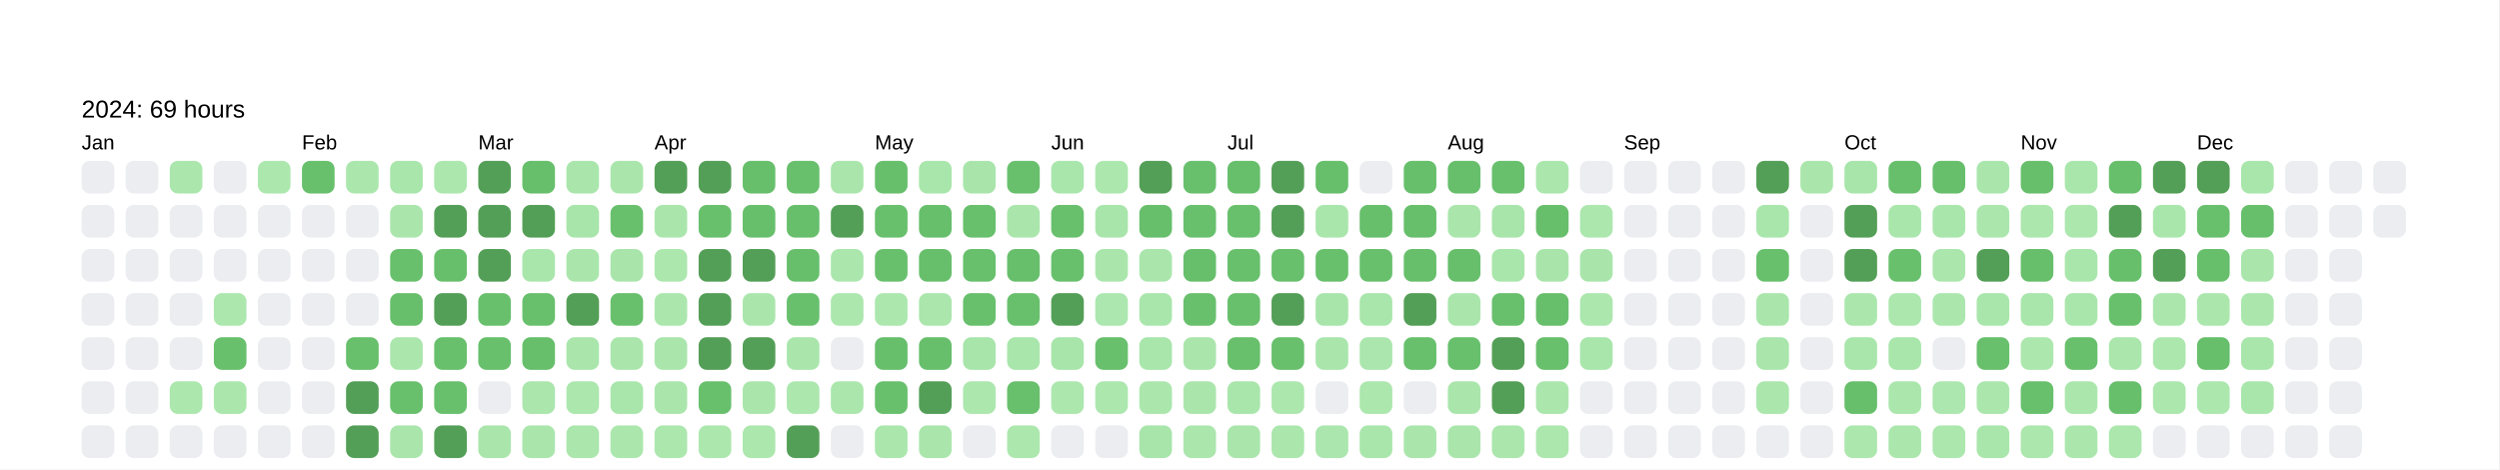
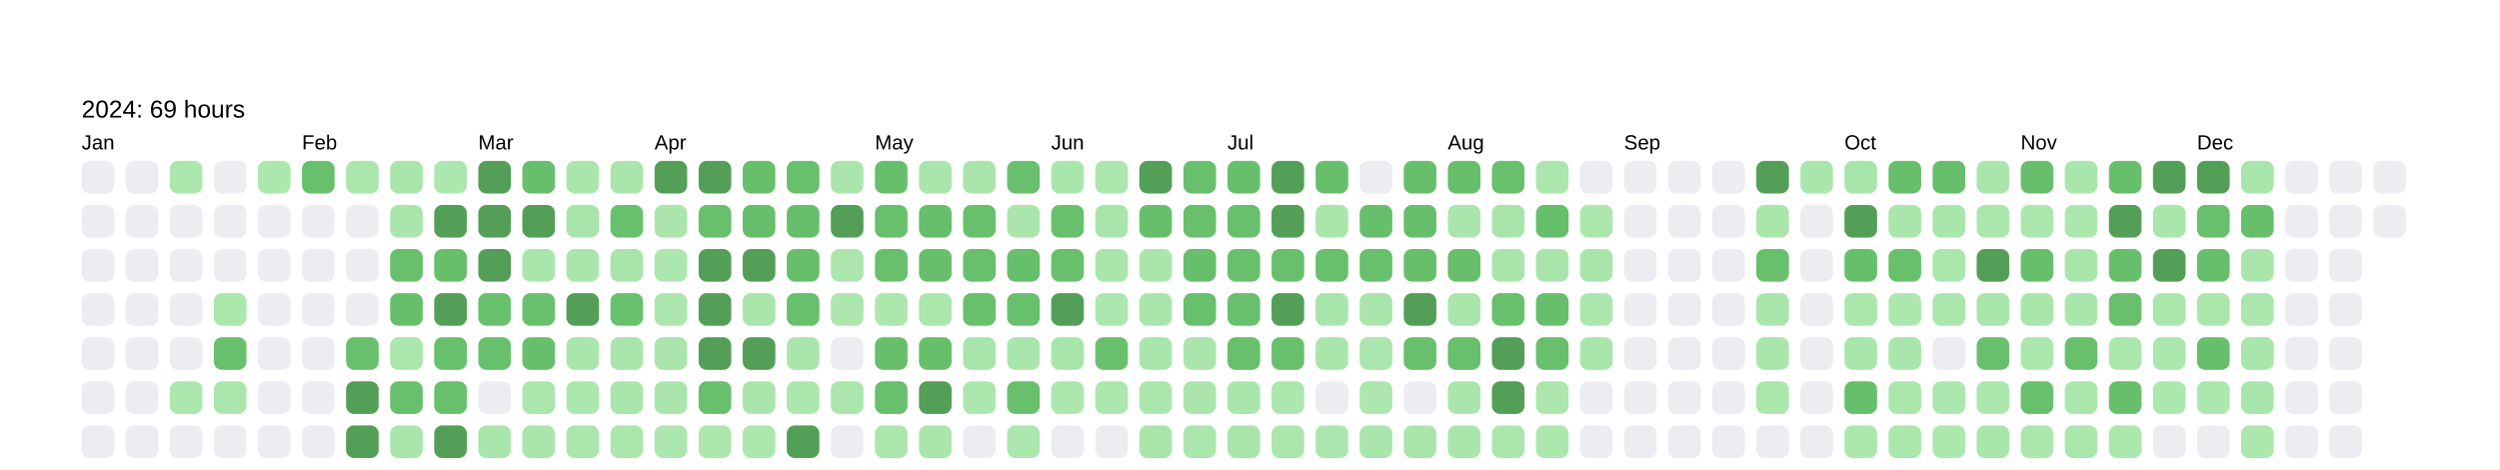
<svg xmlns="http://www.w3.org/2000/svg" baseProfile="full" height="57.5mm" version="1.1" viewBox="0,0,306.2,57.5" width="306.2mm">
  <defs />
  <rect fill="#FFFFFF" height="57.5" width="306.2" x="0" y="0" />
  <text fill="#000000" style="font-size:6px; font-family:Arial; font-weight:bold;" x="10" y="10" />
  <text fill="#000000" style="font-size:3px; font-family:Arial;" x="10" y="14.4">2024: 69 hours</text>
  <text fill="#000000" style="font-size:2.5px; font-family:Arial" x="10" y="18.3">Jan</text>
  <rect fill="#EBEDF0" height="4" rx="1" ry="1" width="4" x="10" y="19.7" />
  <rect fill="#EBEDF0" height="4" rx="1" ry="1" width="4" x="10" y="25.1" />
  <rect fill="#EBEDF0" height="4" rx="1" ry="1" width="4" x="10" y="30.5" />
  <rect fill="#EBEDF0" height="4" rx="1" ry="1" width="4" x="10" y="35.9" />
  <rect fill="#EBEDF0" height="4" rx="1" ry="1" width="4" x="10" y="41.3" />
  <rect fill="#EBEDF0" height="4" rx="1" ry="1" width="4" x="10" y="46.7" />
  <rect fill="#EBEDF0" height="4" rx="1" ry="1" width="4" x="10" y="52.1" />
  <rect fill="#EBEDF0" height="4" rx="1" ry="1" width="4" x="15.4" y="19.7" />
  <rect fill="#EBEDF0" height="4" rx="1" ry="1" width="4" x="15.4" y="25.1" />
  <rect fill="#EBEDF0" height="4" rx="1" ry="1" width="4" x="15.4" y="30.5" />
  <rect fill="#EBEDF0" height="4" rx="1" ry="1" width="4" x="15.4" y="35.9" />
  <rect fill="#EBEDF0" height="4" rx="1" ry="1" width="4" x="15.4" y="41.3" />
  <rect fill="#EBEDF0" height="4" rx="1" ry="1" width="4" x="15.4" y="46.7" />
  <rect fill="#EBEDF0" height="4" rx="1" ry="1" width="4" x="15.4" y="52.1" />
  <rect fill="#abe7ad" height="4" rx="1" ry="1" width="4" x="20.8" y="19.7" />
  <rect fill="#EBEDF0" height="4" rx="1" ry="1" width="4" x="20.8" y="25.1" />
  <rect fill="#EBEDF0" height="4" rx="1" ry="1" width="4" x="20.8" y="30.5" />
  <rect fill="#EBEDF0" height="4" rx="1" ry="1" width="4" x="20.8" y="35.9" />
  <rect fill="#EBEDF0" height="4" rx="1" ry="1" width="4" x="20.8" y="41.3" />
  <rect fill="#ace7ae" height="4" rx="1" ry="1" width="4" x="20.8" y="46.7" />
  <rect fill="#EBEDF0" height="4" rx="1" ry="1" width="4" x="20.8" y="52.1" />
  <rect fill="#EBEDF0" height="4" rx="1" ry="1" width="4" x="26.2" y="19.7" />
  <rect fill="#EBEDF0" height="4" rx="1" ry="1" width="4" x="26.2" y="25.1" />
  <rect fill="#EBEDF0" height="4" rx="1" ry="1" width="4" x="26.2" y="30.5" />
  <rect fill="#ace7ae" height="4" rx="1" ry="1" width="4" x="26.2" y="35.9" />
  <rect fill="#68c06d" height="4" rx="1" ry="1" width="4" x="26.2" y="41.3" />
  <rect fill="#abe7ad" height="4" rx="1" ry="1" width="4" x="26.2" y="46.7" />
  <rect fill="#EBEDF0" height="4" rx="1" ry="1" width="4" x="26.2" y="52.1" />
  <rect fill="#ace7ae" height="4" rx="1" ry="1" width="4" x="31.6" y="19.7" />
  <rect fill="#EBEDF0" height="4" rx="1" ry="1" width="4" x="31.6" y="25.1" />
  <rect fill="#EBEDF0" height="4" rx="1" ry="1" width="4" x="31.6" y="30.5" />
  <rect fill="#EBEDF0" height="4" rx="1" ry="1" width="4" x="31.6" y="35.9" />
  <rect fill="#EBEDF0" height="4" rx="1" ry="1" width="4" x="31.6" y="41.3" />
  <rect fill="#EBEDF0" height="4" rx="1" ry="1" width="4" x="31.6" y="46.7" />
  <rect fill="#EBEDF0" height="4" rx="1" ry="1" width="4" x="31.6" y="52.1" />
  <text fill="#000000" style="font-size:2.5px; font-family:Arial" x="37.0" y="18.3">Feb</text>
  <rect fill="#68c06c" height="4" rx="1" ry="1" width="4" x="37.0" y="19.7" />
  <rect fill="#EBEDF0" height="4" rx="1" ry="1" width="4" x="37.0" y="25.1" />
  <rect fill="#EBEDF0" height="4" rx="1" ry="1" width="4" x="37.0" y="30.5" />
  <rect fill="#EBEDF0" height="4" rx="1" ry="1" width="4" x="37.0" y="35.9" />
  <rect fill="#EBEDF0" height="4" rx="1" ry="1" width="4" x="37.0" y="41.3" />
  <rect fill="#EBEDF0" height="4" rx="1" ry="1" width="4" x="37.0" y="46.7" />
  <rect fill="#EBEDF0" height="4" rx="1" ry="1" width="4" x="37.0" y="52.1" />
  <rect fill="#abe7ad" height="4" rx="1" ry="1" width="4" x="42.4" y="19.7" />
  <rect fill="#EBEDF0" height="4" rx="1" ry="1" width="4" x="42.4" y="25.1" />
  <rect fill="#EBEDF0" height="4" rx="1" ry="1" width="4" x="42.4" y="30.5" />
  <rect fill="#EBEDF0" height="4" rx="1" ry="1" width="4" x="42.4" y="35.9" />
  <rect fill="#68c06d" height="4" rx="1" ry="1" width="4" x="42.4" y="41.3" />
  <rect fill="#549F57" height="4" rx="1" ry="1" width="4" x="42.4" y="46.7" />
  <rect fill="#549F57" height="4" rx="1" ry="1" width="4" x="42.4" y="52.1" />
  <rect fill="#a9e6ab" height="4" rx="1" ry="1" width="4" x="47.8" y="19.7" />
  <rect fill="#aae6ac" height="4" rx="1" ry="1" width="4" x="47.8" y="25.1" />
  <rect fill="#68c06d" height="4" rx="1" ry="1" width="4" x="47.8" y="30.5" />
  <rect fill="#67bf6c" height="4" rx="1" ry="1" width="4" x="47.8" y="35.9" />
  <rect fill="#abe6ad" height="4" rx="1" ry="1" width="4" x="47.8" y="41.3" />
  <rect fill="#68c06d" height="4" rx="1" ry="1" width="4" x="47.8" y="46.7" />
  <rect fill="#aae6ac" height="4" rx="1" ry="1" width="4" x="47.8" y="52.1" />
  <rect fill="#ace7ae" height="4" rx="1" ry="1" width="4" x="53.2" y="19.7" />
  <rect fill="#549F57" height="4" rx="1" ry="1" width="4" x="53.2" y="25.1" />
  <rect fill="#67bf6c" height="4" rx="1" ry="1" width="4" x="53.2" y="30.5" />
  <rect fill="#549F57" height="4" rx="1" ry="1" width="4" x="53.2" y="35.9" />
  <rect fill="#68c06d" height="4" rx="1" ry="1" width="4" x="53.2" y="41.3" />
  <rect fill="#68c06d" height="4" rx="1" ry="1" width="4" x="53.2" y="46.7" />
  <rect fill="#549F57" height="4" rx="1" ry="1" width="4" x="53.2" y="52.1" />
  <text fill="#000000" style="font-size:2.5px; font-family:Arial" x="58.6" y="18.3">Mar</text>
  <rect fill="#549F57" height="4" rx="1" ry="1" width="4" x="58.6" y="19.7" />
  <rect fill="#549F57" height="4" rx="1" ry="1" width="4" x="58.6" y="25.1" />
  <rect fill="#549F57" height="4" rx="1" ry="1" width="4" x="58.6" y="30.5" />
  <rect fill="#68c06d" height="4" rx="1" ry="1" width="4" x="58.6" y="35.9" />
  <rect fill="#68c06d" height="4" rx="1" ry="1" width="4" x="58.6" y="41.3" />
  <rect fill="#EBEDF0" height="4" rx="1" ry="1" width="4" x="58.6" y="46.7" />
  <rect fill="#aae6ac" height="4" rx="1" ry="1" width="4" x="58.6" y="52.1" />
  <rect fill="#67bf6c" height="4" rx="1" ry="1" width="4" x="64" y="19.7" />
  <rect fill="#549F57" height="4" rx="1" ry="1" width="4" x="64" y="25.1" />
  <rect fill="#a9e6ab" height="4" rx="1" ry="1" width="4" x="64" y="30.5" />
  <rect fill="#68c06d" height="4" rx="1" ry="1" width="4" x="64" y="35.9" />
  <rect fill="#67bf6c" height="4" rx="1" ry="1" width="4" x="64" y="41.3" />
  <rect fill="#abe6ad" height="4" rx="1" ry="1" width="4" x="64" y="46.7" />
  <rect fill="#aae6ac" height="4" rx="1" ry="1" width="4" x="64" y="52.1" />
  <rect fill="#aae6ac" height="4" rx="1" ry="1" width="4" x="69.4" y="19.7" />
  <rect fill="#a8e5aa" height="4" rx="1" ry="1" width="4" x="69.4" y="25.1" />
  <rect fill="#aae6ac" height="4" rx="1" ry="1" width="4" x="69.4" y="30.5" />
  <rect fill="#549F57" height="4" rx="1" ry="1" width="4" x="69.4" y="35.9" />
  <rect fill="#aae6ac" height="4" rx="1" ry="1" width="4" x="69.4" y="41.3" />
  <rect fill="#ace7ae" height="4" rx="1" ry="1" width="4" x="69.4" y="46.7" />
  <rect fill="#abe6ad" height="4" rx="1" ry="1" width="4" x="69.4" y="52.1" />
  <rect fill="#aae6ac" height="4" rx="1" ry="1" width="4" x="74.8" y="19.7" />
  <rect fill="#68c06d" height="4" rx="1" ry="1" width="4" x="74.8" y="25.1" />
  <rect fill="#a9e5ab" height="4" rx="1" ry="1" width="4" x="74.8" y="30.5" />
  <rect fill="#68c06d" height="4" rx="1" ry="1" width="4" x="74.8" y="35.9" />
  <rect fill="#aae6ac" height="4" rx="1" ry="1" width="4" x="74.8" y="41.3" />
  <rect fill="#a9e6ab" height="4" rx="1" ry="1" width="4" x="74.8" y="46.7" />
  <rect fill="#abe7ad" height="4" rx="1" ry="1" width="4" x="74.8" y="52.1" />
  <text fill="#000000" style="font-size:2.5px; font-family:Arial" x="80.2" y="18.3">Apr</text>
  <rect fill="#549F57" height="4" rx="1" ry="1" width="4" x="80.2" y="19.7" />
  <rect fill="#aae6ac" height="4" rx="1" ry="1" width="4" x="80.2" y="25.1" />
  <rect fill="#ace7ae" height="4" rx="1" ry="1" width="4" x="80.2" y="30.5" />
  <rect fill="#abe7ad" height="4" rx="1" ry="1" width="4" x="80.2" y="35.9" />
  <rect fill="#aae6ac" height="4" rx="1" ry="1" width="4" x="80.2" y="41.3" />
  <rect fill="#aae6ac" height="4" rx="1" ry="1" width="4" x="80.2" y="46.7" />
  <rect fill="#ace7ae" height="4" rx="1" ry="1" width="4" x="80.2" y="52.1" />
  <rect fill="#549F57" height="4" rx="1" ry="1" width="4" x="85.6" y="19.7" />
  <rect fill="#68c06d" height="4" rx="1" ry="1" width="4" x="85.6" y="25.1" />
  <rect fill="#549F57" height="4" rx="1" ry="1" width="4" x="85.6" y="30.5" />
  <rect fill="#549F57" height="4" rx="1" ry="1" width="4" x="85.6" y="35.9" />
  <rect fill="#549F57" height="4" rx="1" ry="1" width="4" x="85.6" y="41.3" />
  <rect fill="#68c06d" height="4" rx="1" ry="1" width="4" x="85.6" y="46.7" />
  <rect fill="#ace7ae" height="4" rx="1" ry="1" width="4" x="85.6" y="52.1" />
  <rect fill="#67bf6c" height="4" rx="1" ry="1" width="4" x="91" y="19.7" />
  <rect fill="#67bf6c" height="4" rx="1" ry="1" width="4" x="91" y="25.1" />
  <rect fill="#549F57" height="4" rx="1" ry="1" width="4" x="91" y="30.5" />
  <rect fill="#aae6ac" height="4" rx="1" ry="1" width="4" x="91" y="35.9" />
  <rect fill="#549F57" height="4" rx="1" ry="1" width="4" x="91" y="41.3" />
  <rect fill="#aae6ac" height="4" rx="1" ry="1" width="4" x="91" y="46.7" />
  <rect fill="#ace7ae" height="4" rx="1" ry="1" width="4" x="91" y="52.1" />
  <rect fill="#68bf6c" height="4" rx="1" ry="1" width="4" x="96.4" y="19.7" />
  <rect fill="#67bf6c" height="4" rx="1" ry="1" width="4" x="96.4" y="25.1" />
  <rect fill="#67bf6c" height="4" rx="1" ry="1" width="4" x="96.4" y="30.5" />
  <rect fill="#68c06d" height="4" rx="1" ry="1" width="4" x="96.4" y="35.9" />
  <rect fill="#aae6ac" height="4" rx="1" ry="1" width="4" x="96.4" y="41.3" />
  <rect fill="#ace7ae" height="4" rx="1" ry="1" width="4" x="96.4" y="46.7" />
  <rect fill="#549F57" height="4" rx="1" ry="1" width="4" x="96.4" y="52.1" />
  <rect fill="#aae6ac" height="4" rx="1" ry="1" width="4" x="101.8" y="19.7" />
  <rect fill="#549F57" height="4" rx="1" ry="1" width="4" x="101.8" y="25.1" />
  <rect fill="#abe7ad" height="4" rx="1" ry="1" width="4" x="101.8" y="30.5" />
  <rect fill="#ace7ae" height="4" rx="1" ry="1" width="4" x="101.8" y="35.9" />
  <rect fill="#EBEDF0" height="4" rx="1" ry="1" width="4" x="101.8" y="41.3" />
  <rect fill="#abe7ad" height="4" rx="1" ry="1" width="4" x="101.8" y="46.7" />
  <rect fill="#EBEDF0" height="4" rx="1" ry="1" width="4" x="101.8" y="52.1" />
  <text fill="#000000" style="font-size:2.5px; font-family:Arial" x="107.2" y="18.3">May</text>
  <rect fill="#67bf6c" height="4" rx="1" ry="1" width="4" x="107.2" y="19.7" />
  <rect fill="#68c06d" height="4" rx="1" ry="1" width="4" x="107.2" y="25.1" />
  <rect fill="#68c06d" height="4" rx="1" ry="1" width="4" x="107.2" y="30.5" />
  <rect fill="#ace7ae" height="4" rx="1" ry="1" width="4" x="107.2" y="35.9" />
  <rect fill="#67bf6c" height="4" rx="1" ry="1" width="4" x="107.2" y="41.3" />
  <rect fill="#68c06d" height="4" rx="1" ry="1" width="4" x="107.2" y="46.7" />
  <rect fill="#abe7ad" height="4" rx="1" ry="1" width="4" x="107.2" y="52.1" />
  <rect fill="#a9e6ab" height="4" rx="1" ry="1" width="4" x="112.6" y="19.7" />
  <rect fill="#67bf6c" height="4" rx="1" ry="1" width="4" x="112.6" y="25.1" />
  <rect fill="#67bf6c" height="4" rx="1" ry="1" width="4" x="112.6" y="30.5" />
  <rect fill="#abe6ad" height="4" rx="1" ry="1" width="4" x="112.6" y="35.9" />
  <rect fill="#67bf6c" height="4" rx="1" ry="1" width="4" x="112.6" y="41.3" />
  <rect fill="#549F57" height="4" rx="1" ry="1" width="4" x="112.6" y="46.7" />
  <rect fill="#aae6ac" height="4" rx="1" ry="1" width="4" x="112.6" y="52.1" />
  <rect fill="#a9e5ab" height="4" rx="1" ry="1" width="4" x="118" y="19.7" />
  <rect fill="#68c06d" height="4" rx="1" ry="1" width="4" x="118" y="25.1" />
  <rect fill="#68c06d" height="4" rx="1" ry="1" width="4" x="118" y="30.5" />
  <rect fill="#68c06d" height="4" rx="1" ry="1" width="4" x="118" y="35.9" />
  <rect fill="#a8e5aa" height="4" rx="1" ry="1" width="4" x="118" y="41.3" />
  <rect fill="#ace7ae" height="4" rx="1" ry="1" width="4" x="118" y="46.7" />
  <rect fill="#EBEDF0" height="4" rx="1" ry="1" width="4" x="118" y="52.1" />
  <rect fill="#68c06d" height="4" rx="1" ry="1" width="4" x="123.4" y="19.7" />
  <rect fill="#aae6ac" height="4" rx="1" ry="1" width="4" x="123.4" y="25.1" />
  <rect fill="#67bf6c" height="4" rx="1" ry="1" width="4" x="123.4" y="30.5" />
  <rect fill="#68c06d" height="4" rx="1" ry="1" width="4" x="123.4" y="35.9" />
  <rect fill="#a9e6ab" height="4" rx="1" ry="1" width="4" x="123.4" y="41.3" />
  <rect fill="#68c06c" height="4" rx="1" ry="1" width="4" x="123.4" y="46.7" />
  <rect fill="#ace7ae" height="4" rx="1" ry="1" width="4" x="123.4" y="52.1" />
  <text fill="#000000" style="font-size:2.5px; font-family:Arial" x="128.8" y="18.3">Jun</text>
  <rect fill="#a9e6ac" height="4" rx="1" ry="1" width="4" x="128.8" y="19.7" />
  <rect fill="#68c06d" height="4" rx="1" ry="1" width="4" x="128.8" y="25.1" />
  <rect fill="#68c06d" height="4" rx="1" ry="1" width="4" x="128.8" y="30.5" />
  <rect fill="#549F57" height="4" rx="1" ry="1" width="4" x="128.8" y="35.9" />
  <rect fill="#a8e5aa" height="4" rx="1" ry="1" width="4" x="128.8" y="41.3" />
  <rect fill="#ace7ae" height="4" rx="1" ry="1" width="4" x="128.8" y="46.7" />
  <rect fill="#EBEDF0" height="4" rx="1" ry="1" width="4" x="128.8" y="52.1" />
  <rect fill="#ace7ae" height="4" rx="1" ry="1" width="4" x="134.2" y="19.7" />
  <rect fill="#a8e5ab" height="4" rx="1" ry="1" width="4" x="134.2" y="25.1" />
  <rect fill="#aae6ac" height="4" rx="1" ry="1" width="4" x="134.2" y="30.5" />
  <rect fill="#abe7ae" height="4" rx="1" ry="1" width="4" x="134.2" y="35.9" />
  <rect fill="#68c06d" height="4" rx="1" ry="1" width="4" x="134.2" y="41.3" />
  <rect fill="#ace7ae" height="4" rx="1" ry="1" width="4" x="134.2" y="46.7" />
  <rect fill="#EBEDF0" height="4" rx="1" ry="1" width="4" x="134.2" y="52.1" />
  <rect fill="#549F57" height="4" rx="1" ry="1" width="4" x="139.6" y="19.7" />
  <rect fill="#67bf6c" height="4" rx="1" ry="1" width="4" x="139.6" y="25.1" />
  <rect fill="#aae6ac" height="4" rx="1" ry="1" width="4" x="139.6" y="30.5" />
  <rect fill="#a9e6ab" height="4" rx="1" ry="1" width="4" x="139.6" y="35.9" />
  <rect fill="#a9e6ab" height="4" rx="1" ry="1" width="4" x="139.6" y="41.3" />
  <rect fill="#abe7ad" height="4" rx="1" ry="1" width="4" x="139.6" y="46.7" />
  <rect fill="#a8e5aa" height="4" rx="1" ry="1" width="4" x="139.6" y="52.1" />
  <rect fill="#68c06d" height="4" rx="1" ry="1" width="4" x="145" y="19.7" />
  <rect fill="#68c06d" height="4" rx="1" ry="1" width="4" x="145" y="25.1" />
  <rect fill="#67bf6c" height="4" rx="1" ry="1" width="4" x="145" y="30.5" />
  <rect fill="#68c06c" height="4" rx="1" ry="1" width="4" x="145" y="35.9" />
  <rect fill="#aae6ac" height="4" rx="1" ry="1" width="4" x="145" y="41.3" />
  <rect fill="#aae6ac" height="4" rx="1" ry="1" width="4" x="145" y="46.7" />
  <rect fill="#abe6ad" height="4" rx="1" ry="1" width="4" x="145" y="52.1" />
  <text fill="#000000" style="font-size:2.5px; font-family:Arial" x="150.4" y="18.3">Jul</text>
  <rect fill="#67bf6c" height="4" rx="1" ry="1" width="4" x="150.4" y="19.7" />
  <rect fill="#68c06d" height="4" rx="1" ry="1" width="4" x="150.4" y="25.1" />
  <rect fill="#68c06d" height="4" rx="1" ry="1" width="4" x="150.4" y="30.5" />
  <rect fill="#68c06d" height="4" rx="1" ry="1" width="4" x="150.4" y="35.9" />
  <rect fill="#68c06c" height="4" rx="1" ry="1" width="4" x="150.4" y="41.3" />
  <rect fill="#a9e6ab" height="4" rx="1" ry="1" width="4" x="150.4" y="46.7" />
  <rect fill="#aae6ac" height="4" rx="1" ry="1" width="4" x="150.4" y="52.1" />
  <rect fill="#549F57" height="4" rx="1" ry="1" width="4" x="155.8" y="19.7" />
  <rect fill="#549F57" height="4" rx="1" ry="1" width="4" x="155.8" y="25.1" />
  <rect fill="#68c06d" height="4" rx="1" ry="1" width="4" x="155.8" y="30.5" />
  <rect fill="#549F57" height="4" rx="1" ry="1" width="4" x="155.8" y="35.9" />
  <rect fill="#68c06d" height="4" rx="1" ry="1" width="4" x="155.8" y="41.3" />
  <rect fill="#ace7ae" height="4" rx="1" ry="1" width="4" x="155.8" y="46.7" />
  <rect fill="#abe6ad" height="4" rx="1" ry="1" width="4" x="155.8" y="52.1" />
  <rect fill="#67bf6c" height="4" rx="1" ry="1" width="4" x="161.2" y="19.7" />
  <rect fill="#a9e6ab" height="4" rx="1" ry="1" width="4" x="161.2" y="25.1" />
  <rect fill="#68c06d" height="4" rx="1" ry="1" width="4" x="161.2" y="30.5" />
  <rect fill="#a8e5aa" height="4" rx="1" ry="1" width="4" x="161.2" y="35.9" />
  <rect fill="#aae6ac" height="4" rx="1" ry="1" width="4" x="161.2" y="41.3" />
  <rect fill="#EBEDF0" height="4" rx="1" ry="1" width="4" x="161.2" y="46.7" />
  <rect fill="#aae6ad" height="4" rx="1" ry="1" width="4" x="161.2" y="52.1" />
  <rect fill="#EBEDF0" height="4" rx="1" ry="1" width="4" x="166.6" y="19.7" />
  <rect fill="#67bf6c" height="4" rx="1" ry="1" width="4" x="166.6" y="25.1" />
  <rect fill="#68c06d" height="4" rx="1" ry="1" width="4" x="166.6" y="30.5" />
  <rect fill="#a9e6ab" height="4" rx="1" ry="1" width="4" x="166.6" y="35.9" />
  <rect fill="#aae6ad" height="4" rx="1" ry="1" width="4" x="166.6" y="41.3" />
  <rect fill="#ace7ae" height="4" rx="1" ry="1" width="4" x="166.6" y="46.7" />
  <rect fill="#a9e6ab" height="4" rx="1" ry="1" width="4" x="166.6" y="52.1" />
  <rect fill="#67bf6c" height="4" rx="1" ry="1" width="4" x="172" y="19.7" />
  <rect fill="#67bf6c" height="4" rx="1" ry="1" width="4" x="172" y="25.1" />
  <rect fill="#67bf6c" height="4" rx="1" ry="1" width="4" x="172" y="30.5" />
  <rect fill="#549F57" height="4" rx="1" ry="1" width="4" x="172" y="35.9" />
  <rect fill="#68c06d" height="4" rx="1" ry="1" width="4" x="172" y="41.3" />
  <rect fill="#EBEDF0" height="4" rx="1" ry="1" width="4" x="172" y="46.7" />
  <rect fill="#aae6ac" height="4" rx="1" ry="1" width="4" x="172" y="52.1" />
  <text fill="#000000" style="font-size:2.5px; font-family:Arial" x="177.4" y="18.3">Aug</text>
  <rect fill="#67bf6c" height="4" rx="1" ry="1" width="4" x="177.4" y="19.7" />
  <rect fill="#aae6ac" height="4" rx="1" ry="1" width="4" x="177.4" y="25.1" />
  <rect fill="#67bf6c" height="4" rx="1" ry="1" width="4" x="177.4" y="30.5" />
  <rect fill="#aae6ac" height="4" rx="1" ry="1" width="4" x="177.4" y="35.9" />
  <rect fill="#68c06d" height="4" rx="1" ry="1" width="4" x="177.4" y="41.3" />
  <rect fill="#aae6ac" height="4" rx="1" ry="1" width="4" x="177.4" y="46.7" />
  <rect fill="#aae6ac" height="4" rx="1" ry="1" width="4" x="177.4" y="52.1" />
  <rect fill="#68c06d" height="4" rx="1" ry="1" width="4" x="182.8" y="19.7" />
  <rect fill="#a8e5aa" height="4" rx="1" ry="1" width="4" x="182.8" y="25.1" />
  <rect fill="#a9e6ab" height="4" rx="1" ry="1" width="4" x="182.8" y="30.5" />
  <rect fill="#68c06d" height="4" rx="1" ry="1" width="4" x="182.8" y="35.9" />
  <rect fill="#549F57" height="4" rx="1" ry="1" width="4" x="182.8" y="41.3" />
  <rect fill="#549F57" height="4" rx="1" ry="1" width="4" x="182.8" y="46.7" />
  <rect fill="#abe6ad" height="4" rx="1" ry="1" width="4" x="182.8" y="52.1" />
  <rect fill="#abe7ad" height="4" rx="1" ry="1" width="4" x="188.2" y="19.7" />
  <rect fill="#67bf6c" height="4" rx="1" ry="1" width="4" x="188.2" y="25.1" />
  <rect fill="#a9e5ab" height="4" rx="1" ry="1" width="4" x="188.2" y="30.5" />
  <rect fill="#67bf6c" height="4" rx="1" ry="1" width="4" x="188.2" y="35.9" />
  <rect fill="#68c06d" height="4" rx="1" ry="1" width="4" x="188.2" y="41.3" />
  <rect fill="#abe7ad" height="4" rx="1" ry="1" width="4" x="188.2" y="46.7" />
  <rect fill="#ace7ae" height="4" rx="1" ry="1" width="4" x="188.2" y="52.1" />
  <rect fill="#EBEDF0" height="4" rx="1" ry="1" width="4" x="193.6" y="19.7" />
  <rect fill="#ace7ae" height="4" rx="1" ry="1" width="4" x="193.6" y="25.1" />
  <rect fill="#a9e5ab" height="4" rx="1" ry="1" width="4" x="193.6" y="30.5" />
  <rect fill="#ace7ae" height="4" rx="1" ry="1" width="4" x="193.6" y="35.9" />
  <rect fill="#a9e6ab" height="4" rx="1" ry="1" width="4" x="193.6" y="41.3" />
  <rect fill="#EBEDF0" height="4" rx="1" ry="1" width="4" x="193.6" y="46.7" />
  <rect fill="#EBEDF0" height="4" rx="1" ry="1" width="4" x="193.6" y="52.1" />
  <text fill="#000000" style="font-size:2.5px; font-family:Arial" x="199" y="18.3">Sep</text>
  <rect fill="#EBEDF0" height="4" rx="1" ry="1" width="4" x="199" y="19.7" />
  <rect fill="#EBEDF0" height="4" rx="1" ry="1" width="4" x="199" y="25.1" />
  <rect fill="#EBEDF0" height="4" rx="1" ry="1" width="4" x="199" y="30.5" />
  <rect fill="#EBEDF0" height="4" rx="1" ry="1" width="4" x="199" y="35.9" />
  <rect fill="#EBEDF0" height="4" rx="1" ry="1" width="4" x="199" y="41.3" />
  <rect fill="#EBEDF0" height="4" rx="1" ry="1" width="4" x="199" y="46.7" />
  <rect fill="#EBEDF0" height="4" rx="1" ry="1" width="4" x="199" y="52.1" />
  <rect fill="#EBEDF0" height="4" rx="1" ry="1" width="4" x="204.4" y="19.7" />
  <rect fill="#EBEDF0" height="4" rx="1" ry="1" width="4" x="204.4" y="25.1" />
  <rect fill="#EBEDF0" height="4" rx="1" ry="1" width="4" x="204.4" y="30.5" />
  <rect fill="#EBEDF0" height="4" rx="1" ry="1" width="4" x="204.4" y="35.9" />
  <rect fill="#EBEDF0" height="4" rx="1" ry="1" width="4" x="204.4" y="41.3" />
  <rect fill="#EBEDF0" height="4" rx="1" ry="1" width="4" x="204.4" y="46.7" />
  <rect fill="#EBEDF0" height="4" rx="1" ry="1" width="4" x="204.4" y="52.1" />
  <rect fill="#EBEDF0" height="4" rx="1" ry="1" width="4" x="209.8" y="19.7" />
  <rect fill="#EBEDF0" height="4" rx="1" ry="1" width="4" x="209.8" y="25.1" />
  <rect fill="#EBEDF0" height="4" rx="1" ry="1" width="4" x="209.8" y="30.5" />
  <rect fill="#EBEDF0" height="4" rx="1" ry="1" width="4" x="209.8" y="35.9" />
  <rect fill="#EBEDF0" height="4" rx="1" ry="1" width="4" x="209.8" y="41.3" />
  <rect fill="#EBEDF0" height="4" rx="1" ry="1" width="4" x="209.8" y="46.7" />
  <rect fill="#EBEDF0" height="4" rx="1" ry="1" width="4" x="209.8" y="52.1" />
  <rect fill="#549F57" height="4" rx="1" ry="1" width="4" x="215.2" y="19.7" />
  <rect fill="#a9e6ab" height="4" rx="1" ry="1" width="4" x="215.2" y="25.1" />
  <rect fill="#68c06d" height="4" rx="1" ry="1" width="4" x="215.2" y="30.5" />
  <rect fill="#aae6ac" height="4" rx="1" ry="1" width="4" x="215.2" y="35.9" />
  <rect fill="#aae6ac" height="4" rx="1" ry="1" width="4" x="215.2" y="41.3" />
  <rect fill="#abe7ad" height="4" rx="1" ry="1" width="4" x="215.2" y="46.7" />
  <rect fill="#EBEDF0" height="4" rx="1" ry="1" width="4" x="215.2" y="52.1" />
  <rect fill="#aae6ac" height="4" rx="1" ry="1" width="4" x="220.6" y="19.7" />
  <rect fill="#EBEDF0" height="4" rx="1" ry="1" width="4" x="220.6" y="25.1" />
  <rect fill="#EBEDF0" height="4" rx="1" ry="1" width="4" x="220.6" y="30.5" />
  <rect fill="#EBEDF0" height="4" rx="1" ry="1" width="4" x="220.6" y="35.9" />
  <rect fill="#EBEDF0" height="4" rx="1" ry="1" width="4" x="220.6" y="41.3" />
  <rect fill="#EBEDF0" height="4" rx="1" ry="1" width="4" x="220.6" y="46.7" />
  <rect fill="#EBEDF0" height="4" rx="1" ry="1" width="4" x="220.6" y="52.1" />
  <text fill="#000000" style="font-size:2.5px; font-family:Arial" x="226" y="18.3">Oct</text>
  <rect fill="#a8e5aa" height="4" rx="1" ry="1" width="4" x="226" y="19.7" />
  <rect fill="#549F57" height="4" rx="1" ry="1" width="4" x="226" y="25.1" />
-   <rect fill="#549F57" height="4" rx="1" ry="1" width="4" x="226" y="30.5" />
+   <rect fill="#67bf6c" height="4" rx="1" ry="1" width="4" x="226" y="30.5" />
  <rect fill="#abe7ad" height="4" rx="1" ry="1" width="4" x="226" y="35.9" />
  <rect fill="#a9e6ab" height="4" rx="1" ry="1" width="4" x="226" y="41.3" />
  <rect fill="#67bf6c" height="4" rx="1" ry="1" width="4" x="226" y="46.7" />
  <rect fill="#ace7ae" height="4" rx="1" ry="1" width="4" x="226" y="52.1" />
  <rect fill="#67bf6c" height="4" rx="1" ry="1" width="4" x="231.4" y="19.7" />
  <rect fill="#a9e6ab" height="4" rx="1" ry="1" width="4" x="231.4" y="25.1" />
  <rect fill="#68c06d" height="4" rx="1" ry="1" width="4" x="231.4" y="30.5" />
  <rect fill="#ace7ae" height="4" rx="1" ry="1" width="4" x="231.4" y="35.9" />
  <rect fill="#a9e6ab" height="4" rx="1" ry="1" width="4" x="231.4" y="41.3" />
  <rect fill="#abe7ad" height="4" rx="1" ry="1" width="4" x="231.4" y="46.7" />
  <rect fill="#abe7ad" height="4" rx="1" ry="1" width="4" x="231.4" y="52.1" />
  <rect fill="#67bf6c" height="4" rx="1" ry="1" width="4" x="236.8" y="19.7" />
  <rect fill="#a9e6ab" height="4" rx="1" ry="1" width="4" x="236.8" y="25.1" />
  <rect fill="#abe6ad" height="4" rx="1" ry="1" width="4" x="236.8" y="30.5" />
  <rect fill="#abe7ad" height="4" rx="1" ry="1" width="4" x="236.8" y="35.9" />
  <rect fill="#EBEDF0" height="4" rx="1" ry="1" width="4" x="236.8" y="41.3" />
  <rect fill="#abe7ae" height="4" rx="1" ry="1" width="4" x="236.8" y="46.7" />
  <rect fill="#ace7ae" height="4" rx="1" ry="1" width="4" x="236.8" y="52.1" />
  <rect fill="#aae6ac" height="4" rx="1" ry="1" width="4" x="242.2" y="19.7" />
  <rect fill="#abe7ad" height="4" rx="1" ry="1" width="4" x="242.2" y="25.1" />
  <rect fill="#549F57" height="4" rx="1" ry="1" width="4" x="242.2" y="30.5" />
  <rect fill="#a9e6ab" height="4" rx="1" ry="1" width="4" x="242.2" y="35.9" />
  <rect fill="#68c06d" height="4" rx="1" ry="1" width="4" x="242.2" y="41.3" />
  <rect fill="#abe7ad" height="4" rx="1" ry="1" width="4" x="242.2" y="46.7" />
  <rect fill="#a9e6ab" height="4" rx="1" ry="1" width="4" x="242.2" y="52.1" />
  <text fill="#000000" style="font-size:2.5px; font-family:Arial" x="247.6" y="18.3">Nov</text>
  <rect fill="#67bf6c" height="4" rx="1" ry="1" width="4" x="247.6" y="19.7" />
  <rect fill="#ace7ae" height="4" rx="1" ry="1" width="4" x="247.6" y="25.1" />
  <rect fill="#67bf6c" height="4" rx="1" ry="1" width="4" x="247.6" y="30.5" />
  <rect fill="#a9e6ab" height="4" rx="1" ry="1" width="4" x="247.6" y="35.9" />
  <rect fill="#ace7ae" height="4" rx="1" ry="1" width="4" x="247.6" y="41.3" />
  <rect fill="#68c06c" height="4" rx="1" ry="1" width="4" x="247.6" y="46.7" />
  <rect fill="#ace7ae" height="4" rx="1" ry="1" width="4" x="247.6" y="52.1" />
  <rect fill="#a9e6ab" height="4" rx="1" ry="1" width="4" x="253" y="19.7" />
  <rect fill="#ace7ae" height="4" rx="1" ry="1" width="4" x="253" y="25.1" />
  <rect fill="#a9e6ab" height="4" rx="1" ry="1" width="4" x="253" y="30.5" />
  <rect fill="#a9e6ab" height="4" rx="1" ry="1" width="4" x="253" y="35.9" />
  <rect fill="#68c06d" height="4" rx="1" ry="1" width="4" x="253" y="41.3" />
  <rect fill="#abe7ad" height="4" rx="1" ry="1" width="4" x="253" y="46.7" />
  <rect fill="#abe7ad" height="4" rx="1" ry="1" width="4" x="253" y="52.1" />
  <rect fill="#67bf6c" height="4" rx="1" ry="1" width="4" x="258.4" y="19.7" />
  <rect fill="#549F57" height="4" rx="1" ry="1" width="4" x="258.4" y="25.1" />
  <rect fill="#67bf6c" height="4" rx="1" ry="1" width="4" x="258.4" y="30.5" />
  <rect fill="#68c06d" height="4" rx="1" ry="1" width="4" x="258.4" y="35.9" />
  <rect fill="#abe6ad" height="4" rx="1" ry="1" width="4" x="258.4" y="41.3" />
  <rect fill="#67bf6c" height="4" rx="1" ry="1" width="4" x="258.4" y="46.7" />
  <rect fill="#ace7ae" height="4" rx="1" ry="1" width="4" x="258.4" y="52.1" />
  <rect fill="#549F57" height="4" rx="1" ry="1" width="4" x="263.8" y="19.7" />
  <rect fill="#a9e6ab" height="4" rx="1" ry="1" width="4" x="263.8" y="25.1" />
  <rect fill="#549F57" height="4" rx="1" ry="1" width="4" x="263.8" y="30.5" />
  <rect fill="#abe6ad" height="4" rx="1" ry="1" width="4" x="263.8" y="35.9" />
  <rect fill="#ace7ae" height="4" rx="1" ry="1" width="4" x="263.8" y="41.3" />
  <rect fill="#ace7ae" height="4" rx="1" ry="1" width="4" x="263.8" y="46.7" />
  <rect fill="#EBEDF0" height="4" rx="1" ry="1" width="4" x="263.8" y="52.1" />
  <text fill="#000000" style="font-size:2.5px; font-family:Arial" x="269.2" y="18.3">Dec</text>
  <rect fill="#549F57" height="4" rx="1" ry="1" width="4" x="269.2" y="19.7" />
  <rect fill="#68c06d" height="4" rx="1" ry="1" width="4" x="269.2" y="25.1" />
  <rect fill="#67bf6c" height="4" rx="1" ry="1" width="4" x="269.2" y="30.5" />
  <rect fill="#abe7ad" height="4" rx="1" ry="1" width="4" x="269.2" y="35.9" />
  <rect fill="#67bf6c" height="4" rx="1" ry="1" width="4" x="269.2" y="41.3" />
  <rect fill="#ace7ae" height="4" rx="1" ry="1" width="4" x="269.2" y="46.7" />
  <rect fill="#EBEDF0" height="4" rx="1" ry="1" width="4" x="269.2" y="52.1" />
  <rect fill="#a9e6ab" height="4" rx="1" ry="1" width="4" x="274.6" y="19.7" />
  <rect fill="#67bf6c" height="4" rx="1" ry="1" width="4" x="274.6" y="25.1" />
  <rect fill="#aae6ac" height="4" rx="1" ry="1" width="4" x="274.6" y="30.5" />
  <rect fill="#abe7ad" height="4" rx="1" ry="1" width="4" x="274.6" y="35.9" />
  <rect fill="#a9e6ab" height="4" rx="1" ry="1" width="4" x="274.6" y="41.3" />
  <rect fill="#a9e6ab" height="4" rx="1" ry="1" width="4" x="274.6" y="46.7" />
-   <rect fill="#EBEDF0" height="4" rx="1" ry="1" width="4" x="274.6" y="52.1" />
+   <rect fill="#ace7ae" height="4" rx="1" ry="1" width="4" x="274.6" y="52.1" />
  <rect fill="#EBEDF0" height="4" rx="1" ry="1" width="4" x="280" y="19.7" />
  <rect fill="#EBEDF0" height="4" rx="1" ry="1" width="4" x="280" y="25.1" />
  <rect fill="#EBEDF0" height="4" rx="1" ry="1" width="4" x="280" y="30.5" />
  <rect fill="#EBEDF0" height="4" rx="1" ry="1" width="4" x="280" y="35.9" />
  <rect fill="#EBEDF0" height="4" rx="1" ry="1" width="4" x="280" y="41.3" />
  <rect fill="#EBEDF0" height="4" rx="1" ry="1" width="4" x="280" y="46.7" />
  <rect fill="#EBEDF0" height="4" rx="1" ry="1" width="4" x="280" y="52.1" />
  <rect fill="#EBEDF0" height="4" rx="1" ry="1" width="4" x="285.4" y="19.7" />
  <rect fill="#EBEDF0" height="4" rx="1" ry="1" width="4" x="285.4" y="25.1" />
  <rect fill="#EBEDF0" height="4" rx="1" ry="1" width="4" x="285.4" y="30.5" />
  <rect fill="#EBEDF0" height="4" rx="1" ry="1" width="4" x="285.4" y="35.9" />
  <rect fill="#EBEDF0" height="4" rx="1" ry="1" width="4" x="285.4" y="41.3" />
  <rect fill="#EBEDF0" height="4" rx="1" ry="1" width="4" x="285.4" y="46.7" />
  <rect fill="#EBEDF0" height="4" rx="1" ry="1" width="4" x="285.4" y="52.1" />
  <rect fill="#EBEDF0" height="4" rx="1" ry="1" width="4" x="290.8" y="19.7" />
  <rect fill="#EBEDF0" height="4" rx="1" ry="1" width="4" x="290.8" y="25.1" />
</svg>
